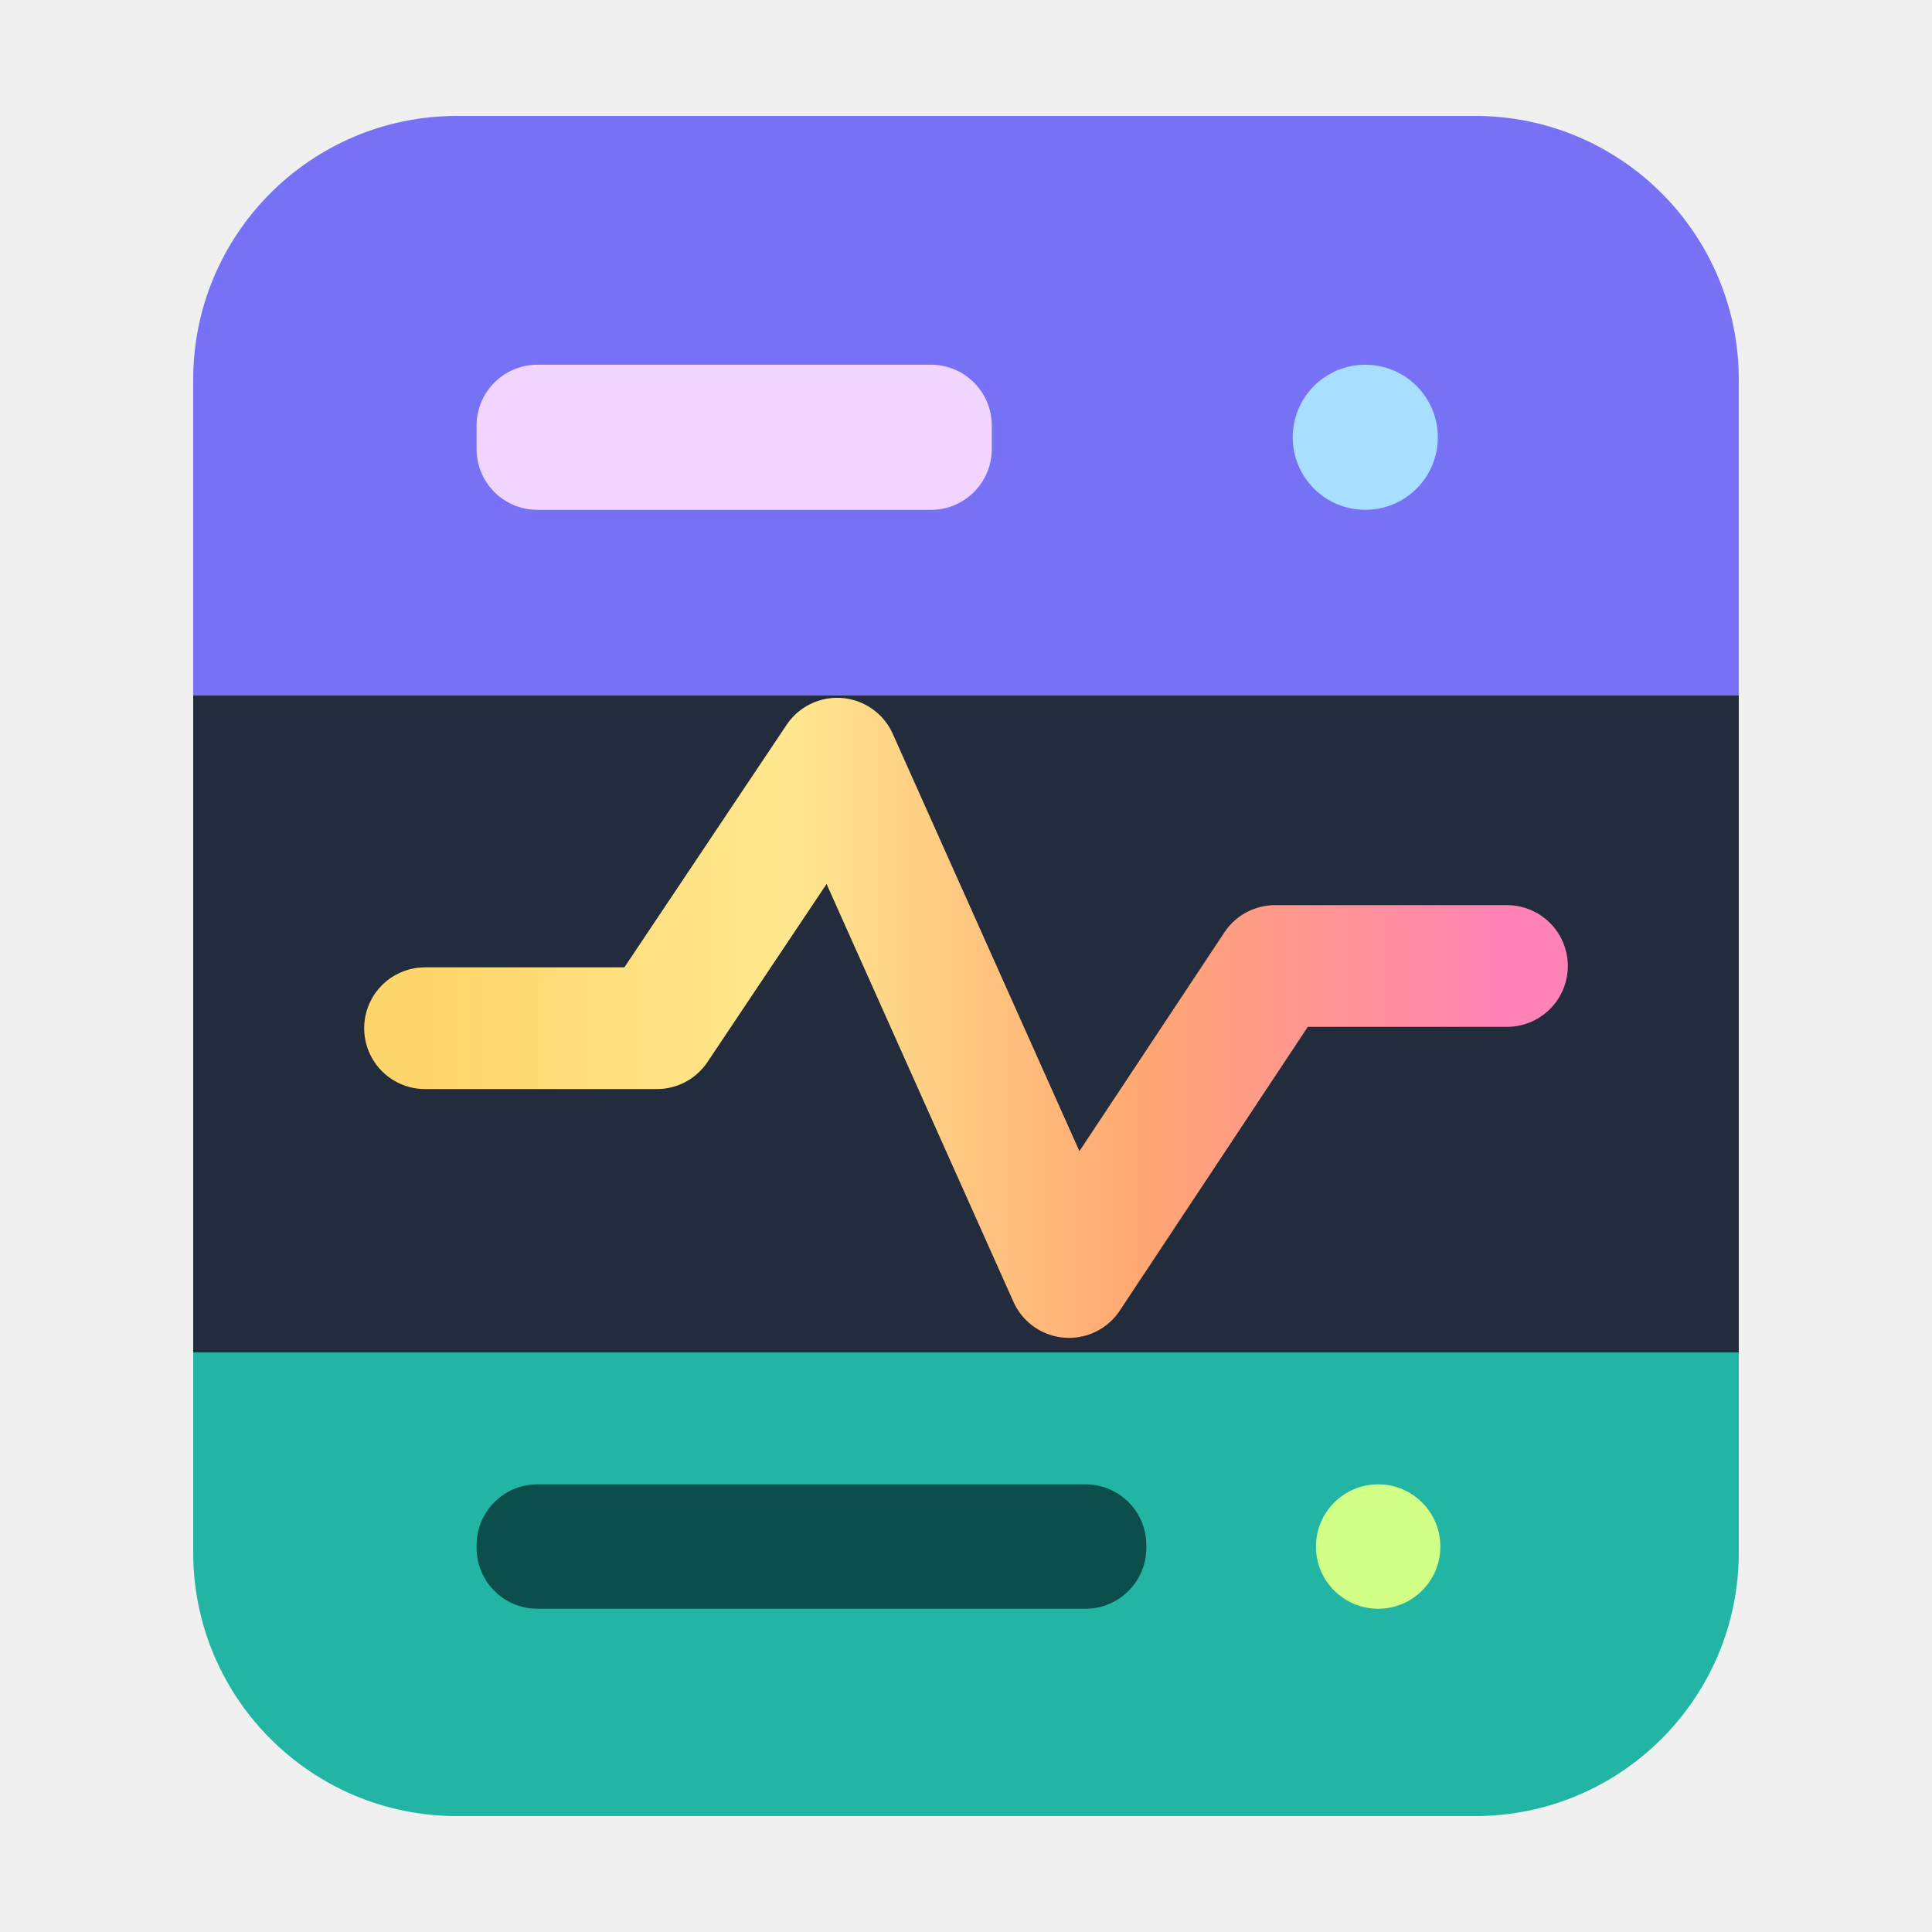
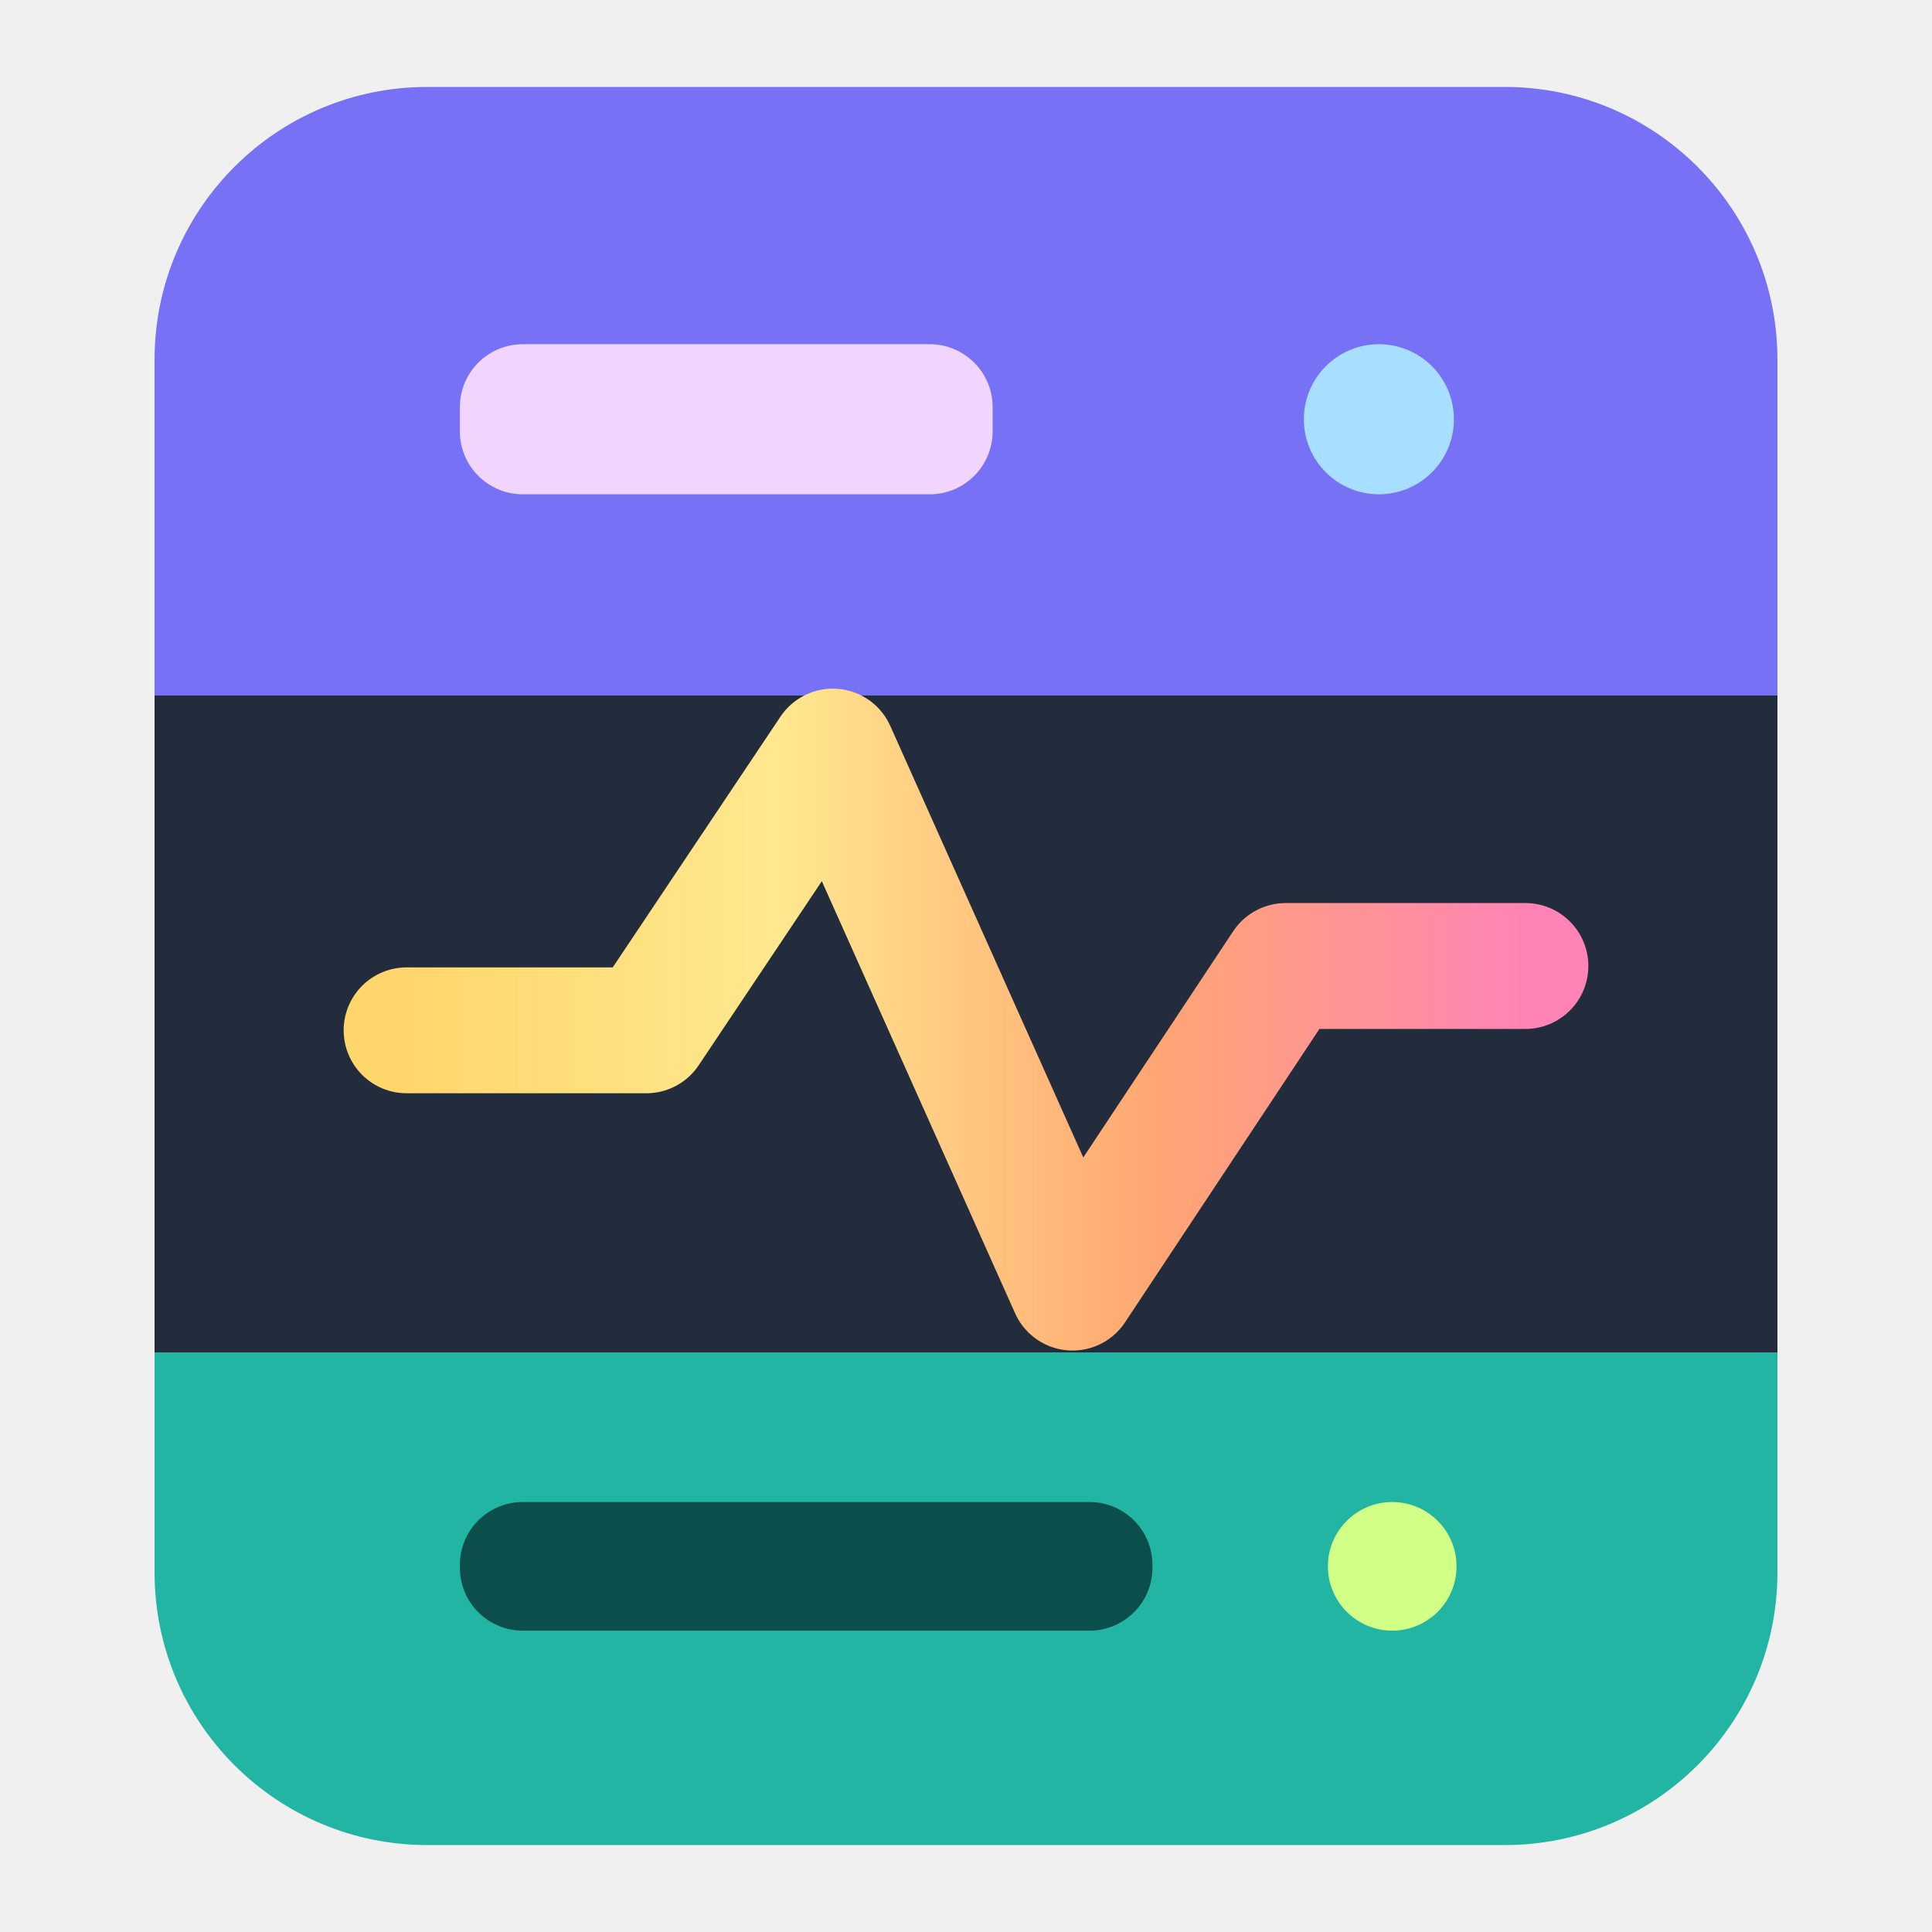
<svg xmlns="http://www.w3.org/2000/svg" viewBox="0 0 100 100">
  <defs>
    <linearGradient id="wave" x1="0" x2="1" y1="0" y2="0">
      <stop offset="0.0" stop-color="#FFD66B" />
      <stop offset="0.333" stop-color="#FFE88F" />
      <stop offset="0.667" stop-color="#FFA672" />
      <stop offset="1.0" stop-color="#FF83B6" />
    </linearGradient>
    <linearGradient id="body" x1="0" x2="0" y1="0" y2="1">
      <stop offset="0.0" stop-color="#7772F5" />
      <stop offset="0.5" stop-color="#232C3C" />
      <stop offset="1.0" stop-color="#23B5A4" />
    </linearGradient>
    <clipPath id="device">
-       <rect x="10.0" y="6.0" width="80.0" height="88.0" rx="13.65" fill="white" />
+       <rect x="8" y="4.5" width="84" height="91.0" rx="14.115" fill="white" />
    </clipPath>
  </defs>
  <g clip-path="url(#device)">
    <rect x="0" y="0" width="100" height="36" fill="#7772F5" />
    <rect x="0" y="36" width="100" height="34" fill="#232C3C" />
    <rect x="0" y="70" width="100" height="30" fill="#23B5A4" />
  </g>
-   <rect x="24.667" y="18.878" width="26.667" height="7.512" rx="3.15" fill="#F1D5FF" />
-   <ellipse cx="70.667" cy="22.634" rx="3.756" ry="3.756" fill="#A8DEFF" />
-   <rect x="24.667" y="76.829" width="34.667" height="6.439" rx="3.15" fill="#0C4E4B" />
-   <ellipse cx="71.333" cy="80.049" rx="3.22" ry="3.22" fill="#D2FF86" />
-   <polyline points="22.0,53.22 34.0,53.22 43.333,39.268 55.333,66.098 66.0,50.0 78.0,50.0" fill="none" stroke="url(#wave)" stroke-width="6.3" stroke-linecap="round" stroke-linejoin="round" />
+   <rect x="23.803" y="17.817" width="27.576" height="7.768" rx="3.257" fill="#F1D5FF" />
+   <ellipse cx="71.371" cy="21.701" rx="3.884" ry="3.884" fill="#A8DEFF" />
+   <rect x="23.803" y="77.744" width="35.848" height="6.659" rx="3.257" fill="#0C4E4B" />
+   <ellipse cx="72.061" cy="81.073" rx="3.329" ry="3.329" fill="#D2FF86" />
+   <polyline points="21.045,53.329 33.455,53.329 43.106,38.902 55.515,66.646 66.545,50.0 78.955,50.0" fill="none" stroke="url(#wave)" stroke-width="6.515" stroke-linecap="round" stroke-linejoin="round" />
</svg>
